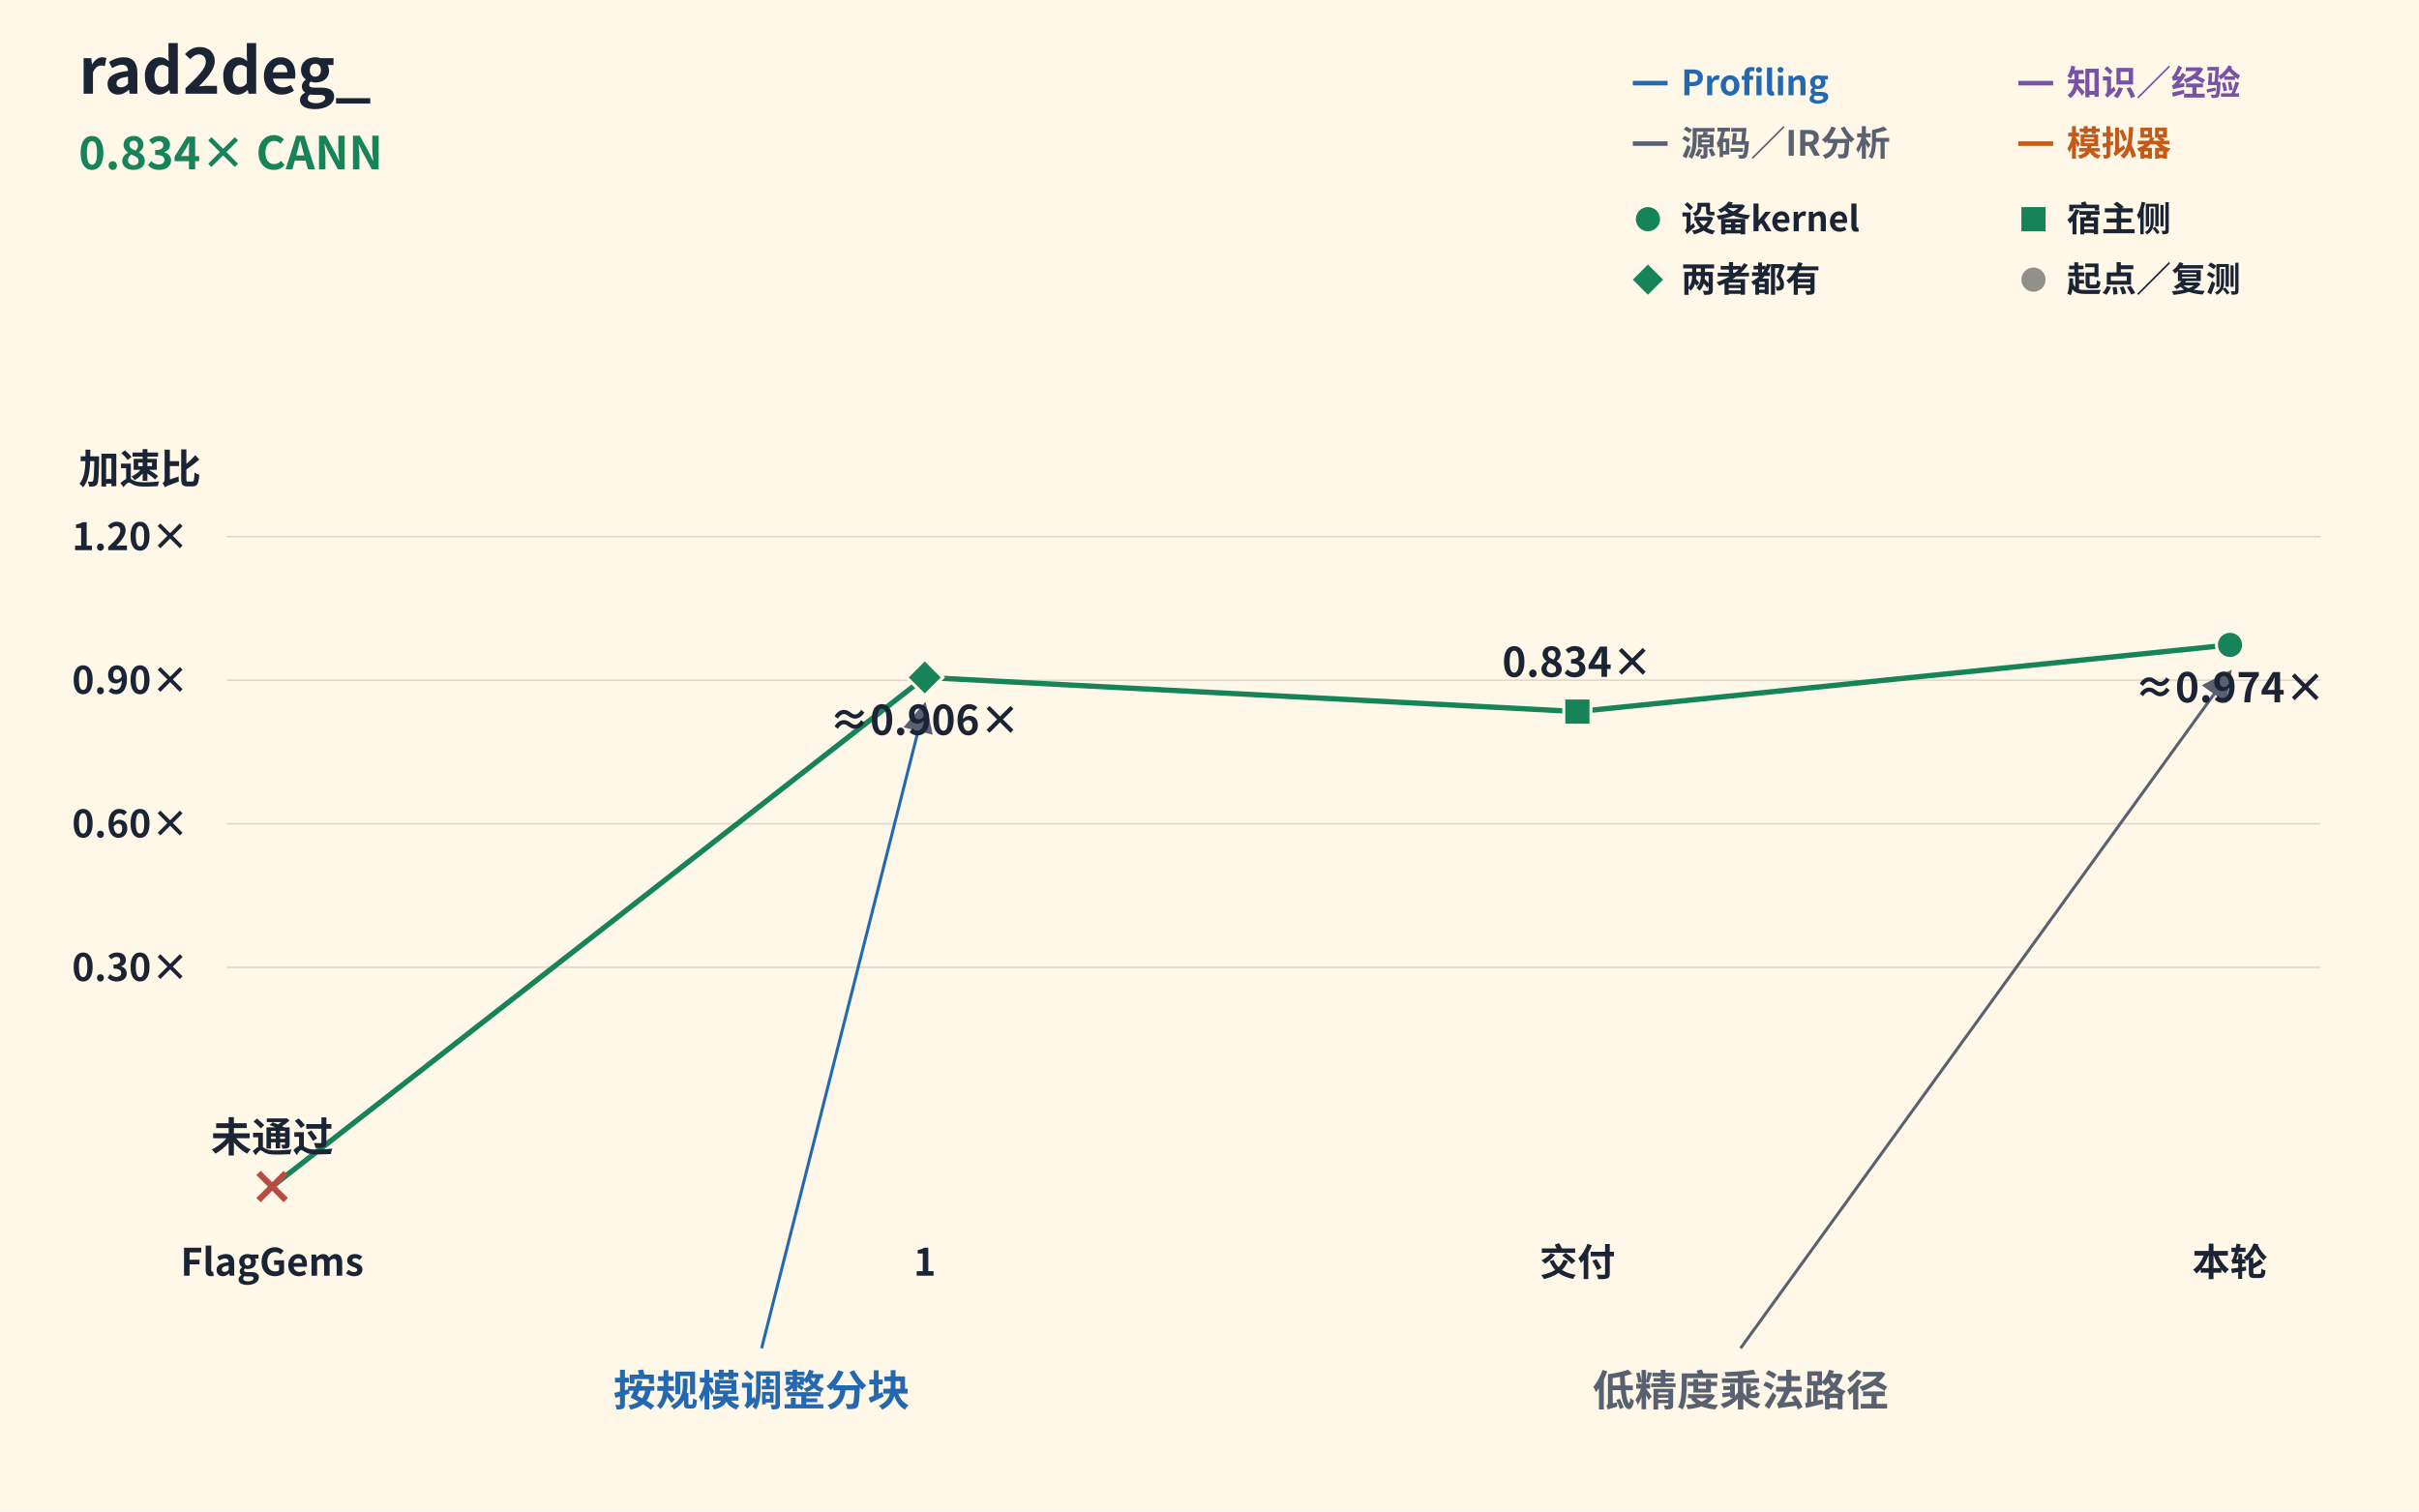
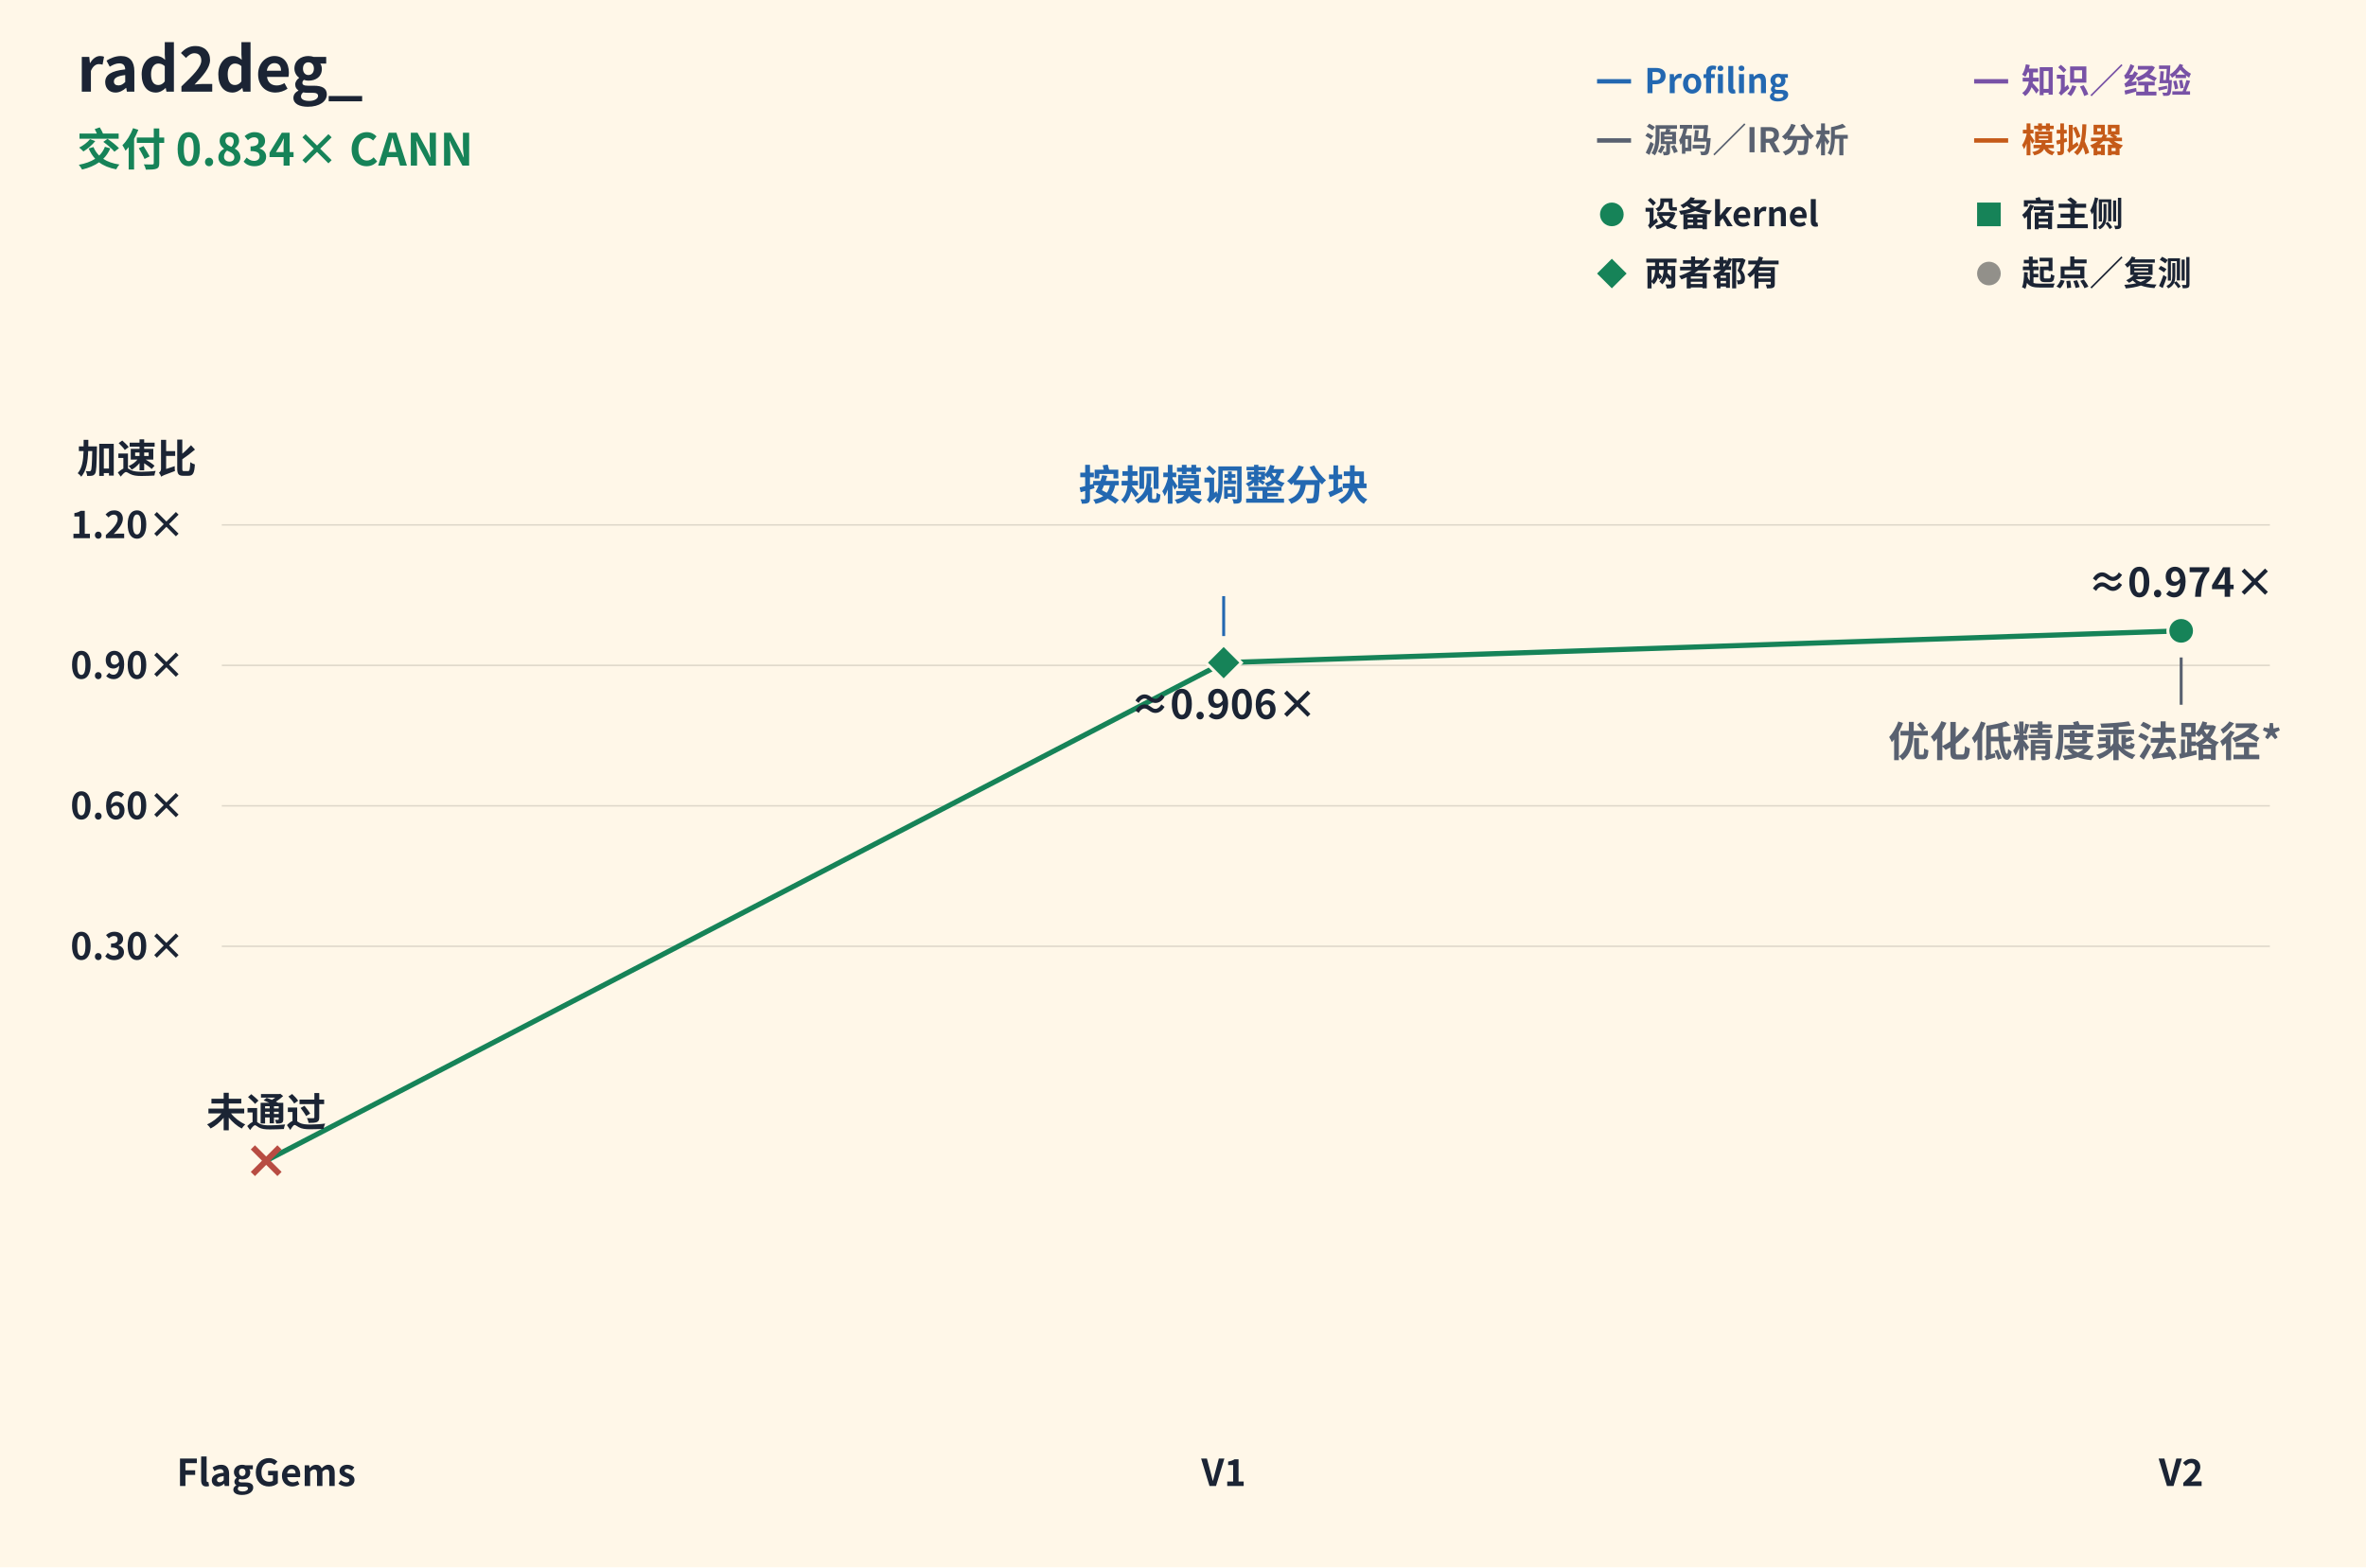
- <svg xmlns="http://www.w3.org/2000/svg" width="1600" height="1000" viewBox="0 0 1600 1000">
-   <rect width="1600" height="1000" fill="#fff7e8" />
+ <svg xmlns="http://www.w3.org/2000/svg" width="1600" height="1060" viewBox="0 0 1600 1060">
+   <rect width="1600" height="1060" fill="#fff7e8" />
  <defs>
    <marker id="arr" markerWidth="10" markerHeight="10" refX="9" refY="5" orient="auto">
      <path d="M0 0L10 5L0 10Z" fill="#596170" />
    </marker>
  </defs>
  <g font-family="Microsoft YaHei,Noto Sans CJK SC,sans-serif">
    <text x="52.00" y="62.00" font-size="42" fill="#1b2434" text-anchor="start" font-weight="700">rad2deg_</text>
-     <text x="52.00" y="112.00" font-size="30" fill="#168358" text-anchor="start" font-weight="700">0.834× CANN</text>
+     <text x="52.00" y="112.00" font-size="30" fill="#168358" text-anchor="start" font-weight="700">交付 0.834× CANN</text>
    <line x1="1080" y1="55" x2="1103" y2="55" stroke="#2368b1" stroke-width="3" />
    <text x="1112.00" y="63.00" font-size="23" fill="#2368b1" text-anchor="start" font-weight="700">Profiling</text>
    <line x1="1335" y1="55" x2="1358" y2="55" stroke="#7852a6" stroke-width="3" />
    <text x="1367.00" y="63.00" font-size="23" fill="#7852a6" text-anchor="start" font-weight="700">知识／经验</text>
    <line x1="1080" y1="95" x2="1103" y2="95" stroke="#596170" stroke-width="3" />
    <text x="1112.00" y="103.00" font-size="23" fill="#596170" text-anchor="start" font-weight="700">源码／IR分析</text>
    <line x1="1335" y1="95" x2="1358" y2="95" stroke="#c55a18" stroke-width="3" />
    <text x="1367.00" y="103.00" font-size="23" fill="#c55a18" text-anchor="start" font-weight="700">模拟器</text>
    <circle cx="1090" cy="145" r="8" fill="#168358" />
    <text x="1112.00" y="153.00" font-size="23" fill="#1b2434" text-anchor="start" font-weight="700">设备kernel</text>
    <rect x="1337" y="137" width="16" height="16" fill="#168358" />
    <text x="1367.00" y="153.00" font-size="23" fill="#1b2434" text-anchor="start" font-weight="700">宿主侧</text>
    <path d="M1090 175L1100 185L1090 195L1080 185Z" fill="#168358" />
    <text x="1112.00" y="193.00" font-size="23" fill="#1b2434" text-anchor="start" font-weight="700">两者都有</text>
    <circle cx="1345" cy="185" r="8" fill="#92908a" />
    <text x="1367.00" y="193.00" font-size="23" fill="#1b2434" text-anchor="start" font-weight="700">起点／复测</text>
    <text x="52.00" y="320.00" font-size="27" fill="#1b2434" text-anchor="start" font-weight="700">加速比</text>
    <line x1="150" y1="640.00" x2="1535" y2="640.00" stroke="#ded7c9" />
    <text x="125.00" y="649.00" font-size="25" fill="#1b2434" text-anchor="end" font-weight="700">0.30×</text>
    <line x1="150" y1="545.00" x2="1535" y2="545.00" stroke="#ded7c9" />
    <text x="125.00" y="554.00" font-size="25" fill="#1b2434" text-anchor="end" font-weight="700">0.60×</text>
    <line x1="150" y1="450.00" x2="1535" y2="450.00" stroke="#ded7c9" />
    <text x="125.00" y="459.00" font-size="25" fill="#1b2434" text-anchor="end" font-weight="700">0.90×</text>
    <line x1="150" y1="355.00" x2="1535" y2="355.00" stroke="#ded7c9" />
    <text x="125.00" y="364.00" font-size="25" fill="#1b2434" text-anchor="end" font-weight="700">1.20×</text>
-     <path class="connection" d="M180.00 785.00 L611.67 448.18" stroke="#168358" stroke-width="3.5" fill="none" />
-     <path class="connection" d="M611.67 448.18 L1043.33 470.78" stroke="#168358" stroke-width="3.5" fill="none" />
-     <path class="connection" d="M1043.33 470.78 L1475.00 426.65" stroke="#168358" stroke-width="3.5" fill="none" />
-     <text x="503.75" y="930.00" font-size="28" fill="#2368b1" text-anchor="middle" font-weight="700">按规模调整分块</text>
-     <path d="M503.75 892L611.67 466.18" stroke="#2368b1" stroke-width="2" fill="none" marker-end="url(#arr)" />
-     <text x="1151.25" y="930.00" font-size="28" fill="#596170" text-anchor="middle" font-weight="700">低精度乘法路径</text>
-     <path d="M1151.25 892L1475.00 444.65" stroke="#596170" stroke-width="2" fill="none" marker-end="url(#arr)" />
+     <path class="connection" d="M180.00 785.00 L827.50 448.18" stroke="#168358" stroke-width="3.5" fill="none" />
+     <path class="connection" d="M827.50 448.18 L1475.00 426.65" stroke="#168358" stroke-width="3.5" fill="none" />
+     <g class="attribution">
+       <text x="827.50" y="338.18" font-size="28" fill="#2368b1" text-anchor="middle" font-weight="700">按规模调整分块</text>
+       <path d="M827.50 403.18L827.50 430.18" stroke="#2368b1" stroke-width="2" fill="none" />
+     </g>
+     <g class="attribution">
+       <text x="1410.00" y="511.65" font-size="28" fill="#596170" text-anchor="middle" font-weight="700">优化低精度乘法路径*</text>
+       <path d="M1475.00 476.65L1475.00 444.65" stroke="#596170" stroke-width="2" fill="none" />
+     </g>
    <g class="node" data-id="0699dfe828072e7f">
      <path d="M171.0 776L189.0 794M171.0 794L189.0 776" stroke="#b84c42" stroke-width="4" />
      <text x="180.00" y="762.00" font-size="27" fill="#1b2434" text-anchor="middle" font-weight="700">未通过</text>
-       <text x="180.00" y="844.00" font-size="25" fill="#1b2434" text-anchor="middle" font-weight="700">FlagGems</text>
+       <text x="180.00" y="1005.00" font-size="25" fill="#1b2434" text-anchor="middle" font-weight="700">FlagGems</text>
    </g>
    <g class="node" data-id="dc2cd4e7b715eeec">
-       <path d="M611.667 436.18L623.667 448.18L611.667 460.18L599.667 448.18Z" fill="#168358" stroke="#fff7e8" stroke-width="2" />
-       <text x="611.67" y="486.18" font-size="27" fill="#1b2434" text-anchor="middle" font-weight="700">≈0.906×</text>
-       <text x="611.67" y="844.00" font-size="25" fill="#1b2434" text-anchor="middle" font-weight="700">1</text>
-     </g>
-     <g class="node" data-id="54fb8681262977cd">
-       <rect x="1034.333" y="461.784" width="18" height="18" fill="#168358" stroke="#fff7e8" stroke-width="2" />
-       <text x="1043.33" y="447.78" font-size="27" fill="#1b2434" text-anchor="middle" font-weight="700">0.834×</text>
-       <text x="1043.33" y="844.00" font-size="25" fill="#1b2434" text-anchor="middle" font-weight="700">交付</text>
+       <path d="M827.5 436.18L839.5 448.18L827.5 460.18L815.5 448.18Z" fill="#168358" stroke="#fff7e8" stroke-width="2" />
+       <text x="827.50" y="486.18" font-size="27" fill="#1b2434" text-anchor="middle" font-weight="700">≈0.906×</text>
+       <text x="827.50" y="1005.00" font-size="25" fill="#1b2434" text-anchor="middle" font-weight="700">V1</text>
    </g>
    <g class="node" data-id="recovery-2e694b5e52140281">
      <circle cx="1475.0" cy="426.651" r="9" fill="#168358" stroke="#fff7e8" stroke-width="2" />
-       <text x="1475.00" y="464.65" font-size="27" fill="#1b2434" text-anchor="middle" font-weight="700">≈0.974×</text>
-       <text x="1475.00" y="844.00" font-size="25" fill="#1b2434" text-anchor="middle" font-weight="700">本轮</text>
+       <text x="1475.00" y="403.65" font-size="27" fill="#1b2434" text-anchor="middle" font-weight="700">≈0.974×</text>
+       <text x="1475.00" y="1005.00" font-size="25" fill="#1b2434" text-anchor="middle" font-weight="700">V2</text>
    </g>
  </g>
</svg>
